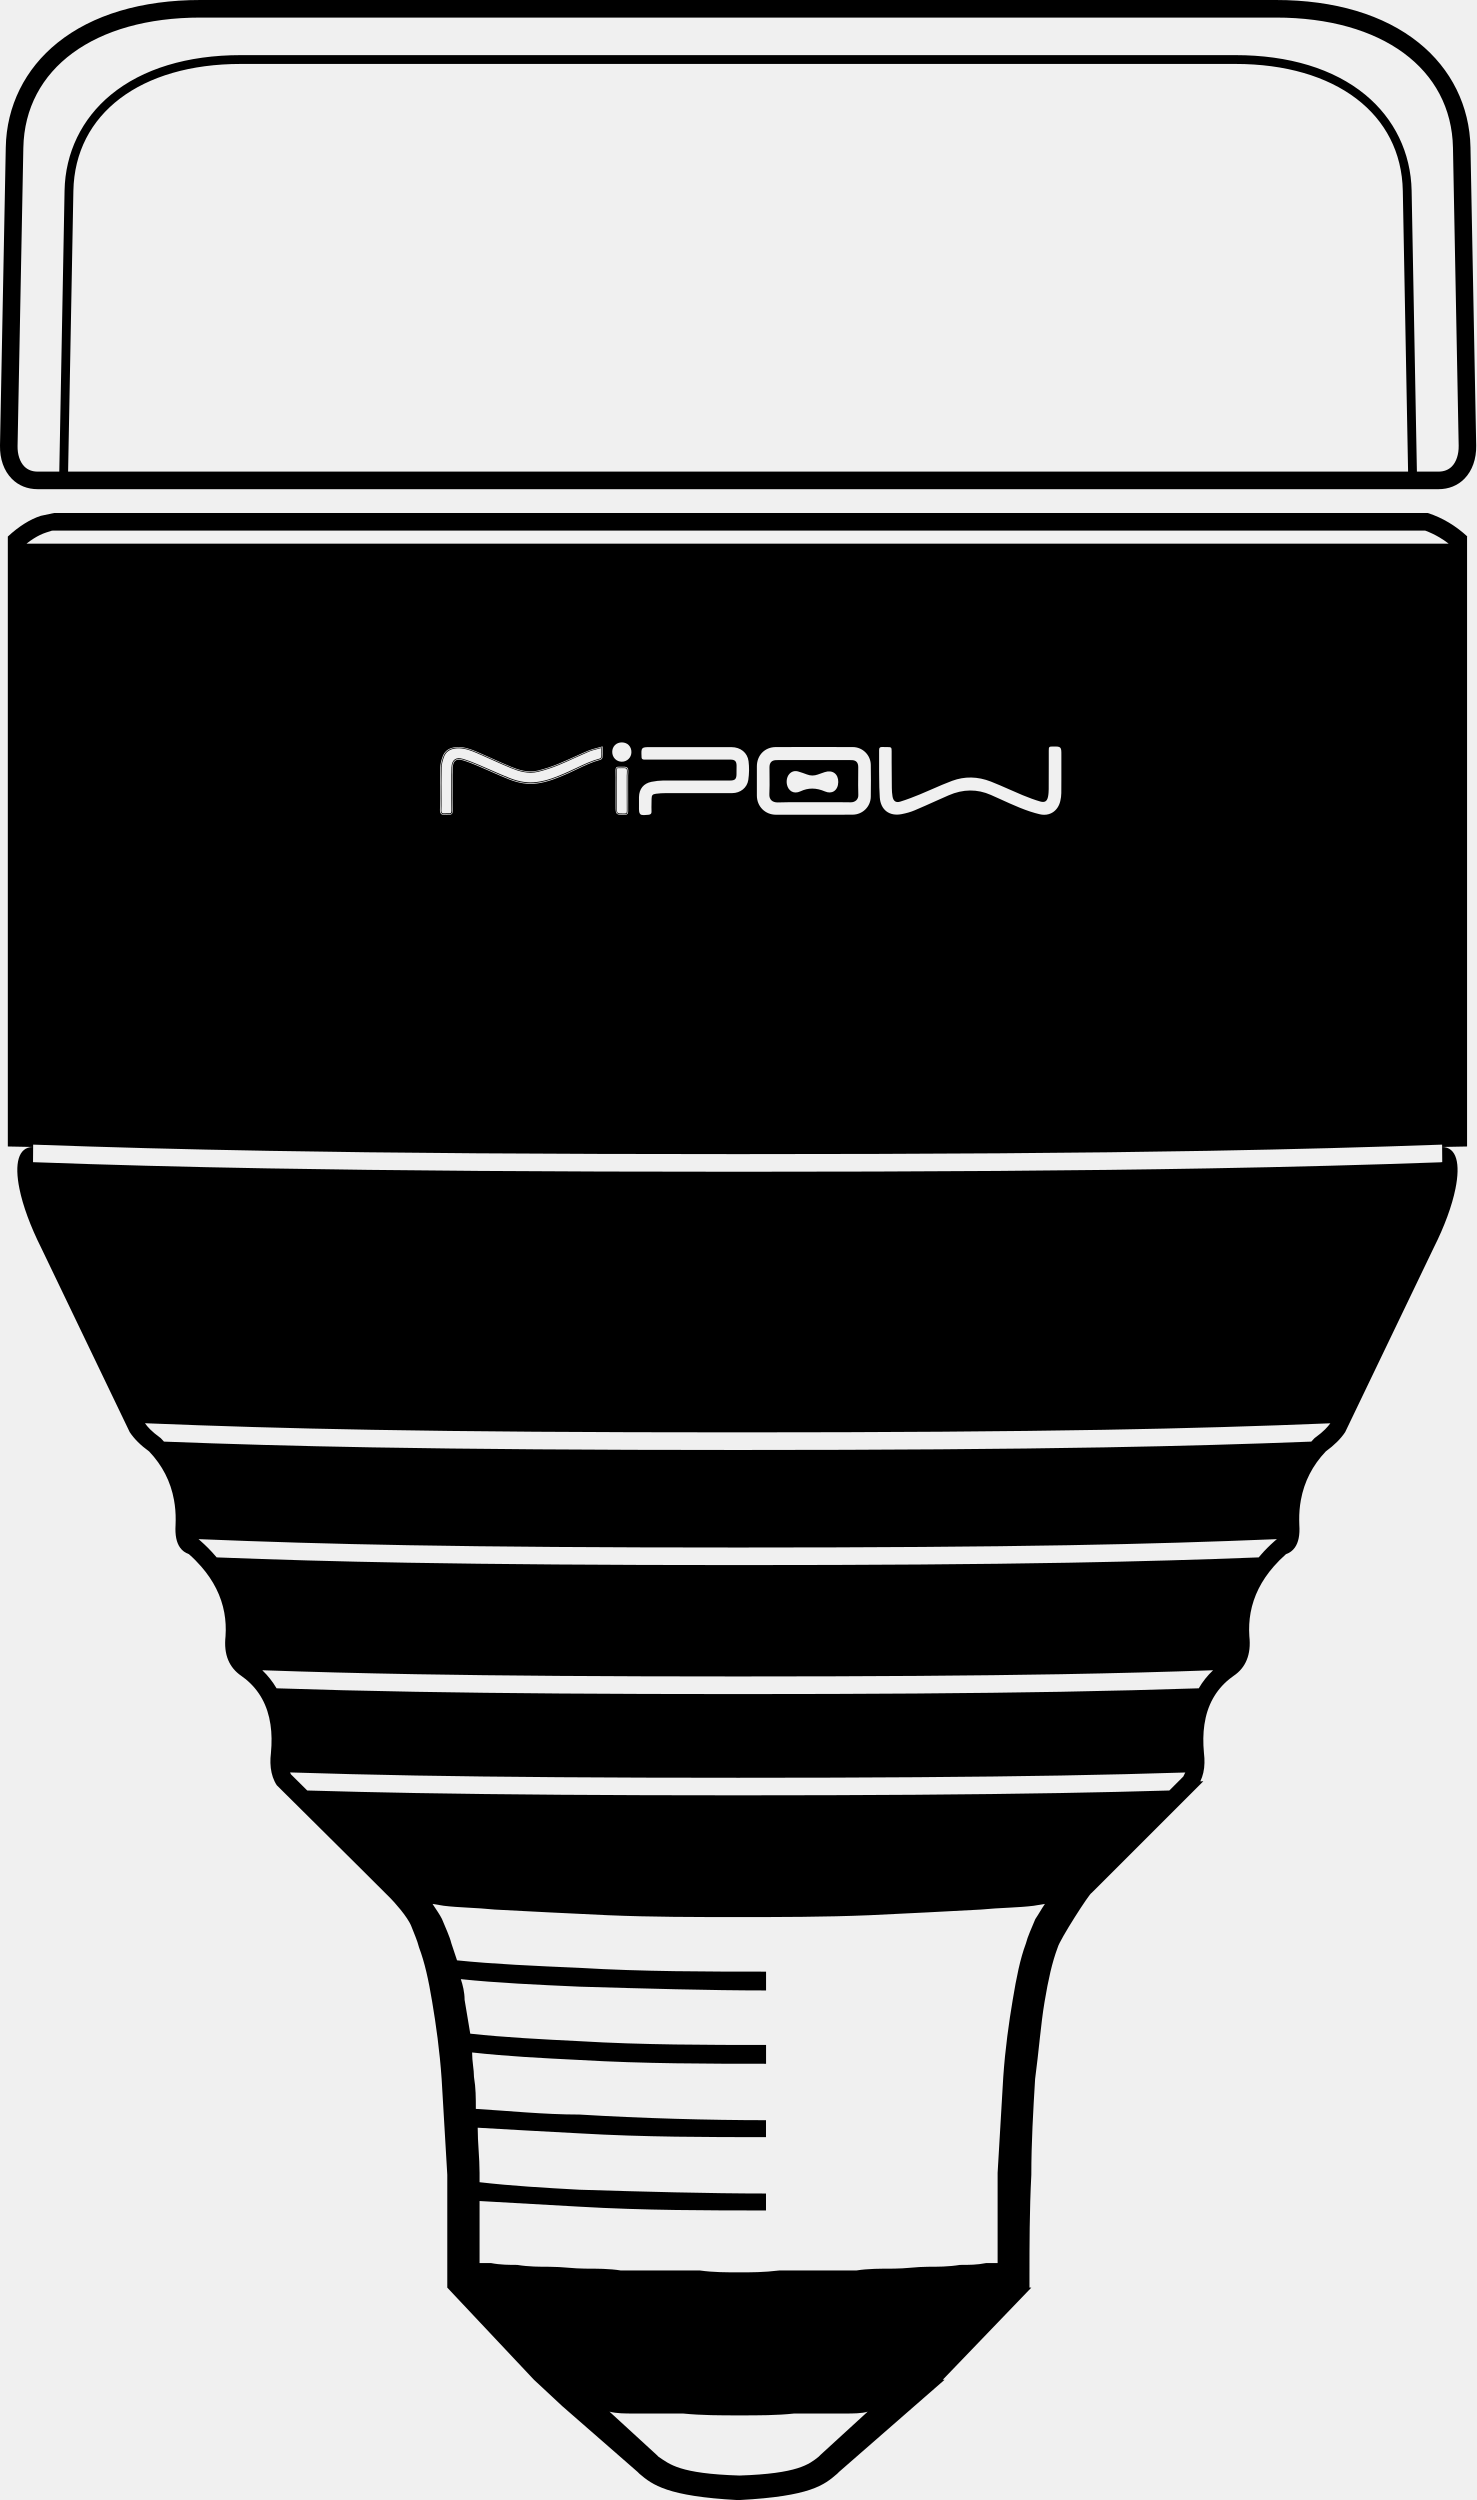
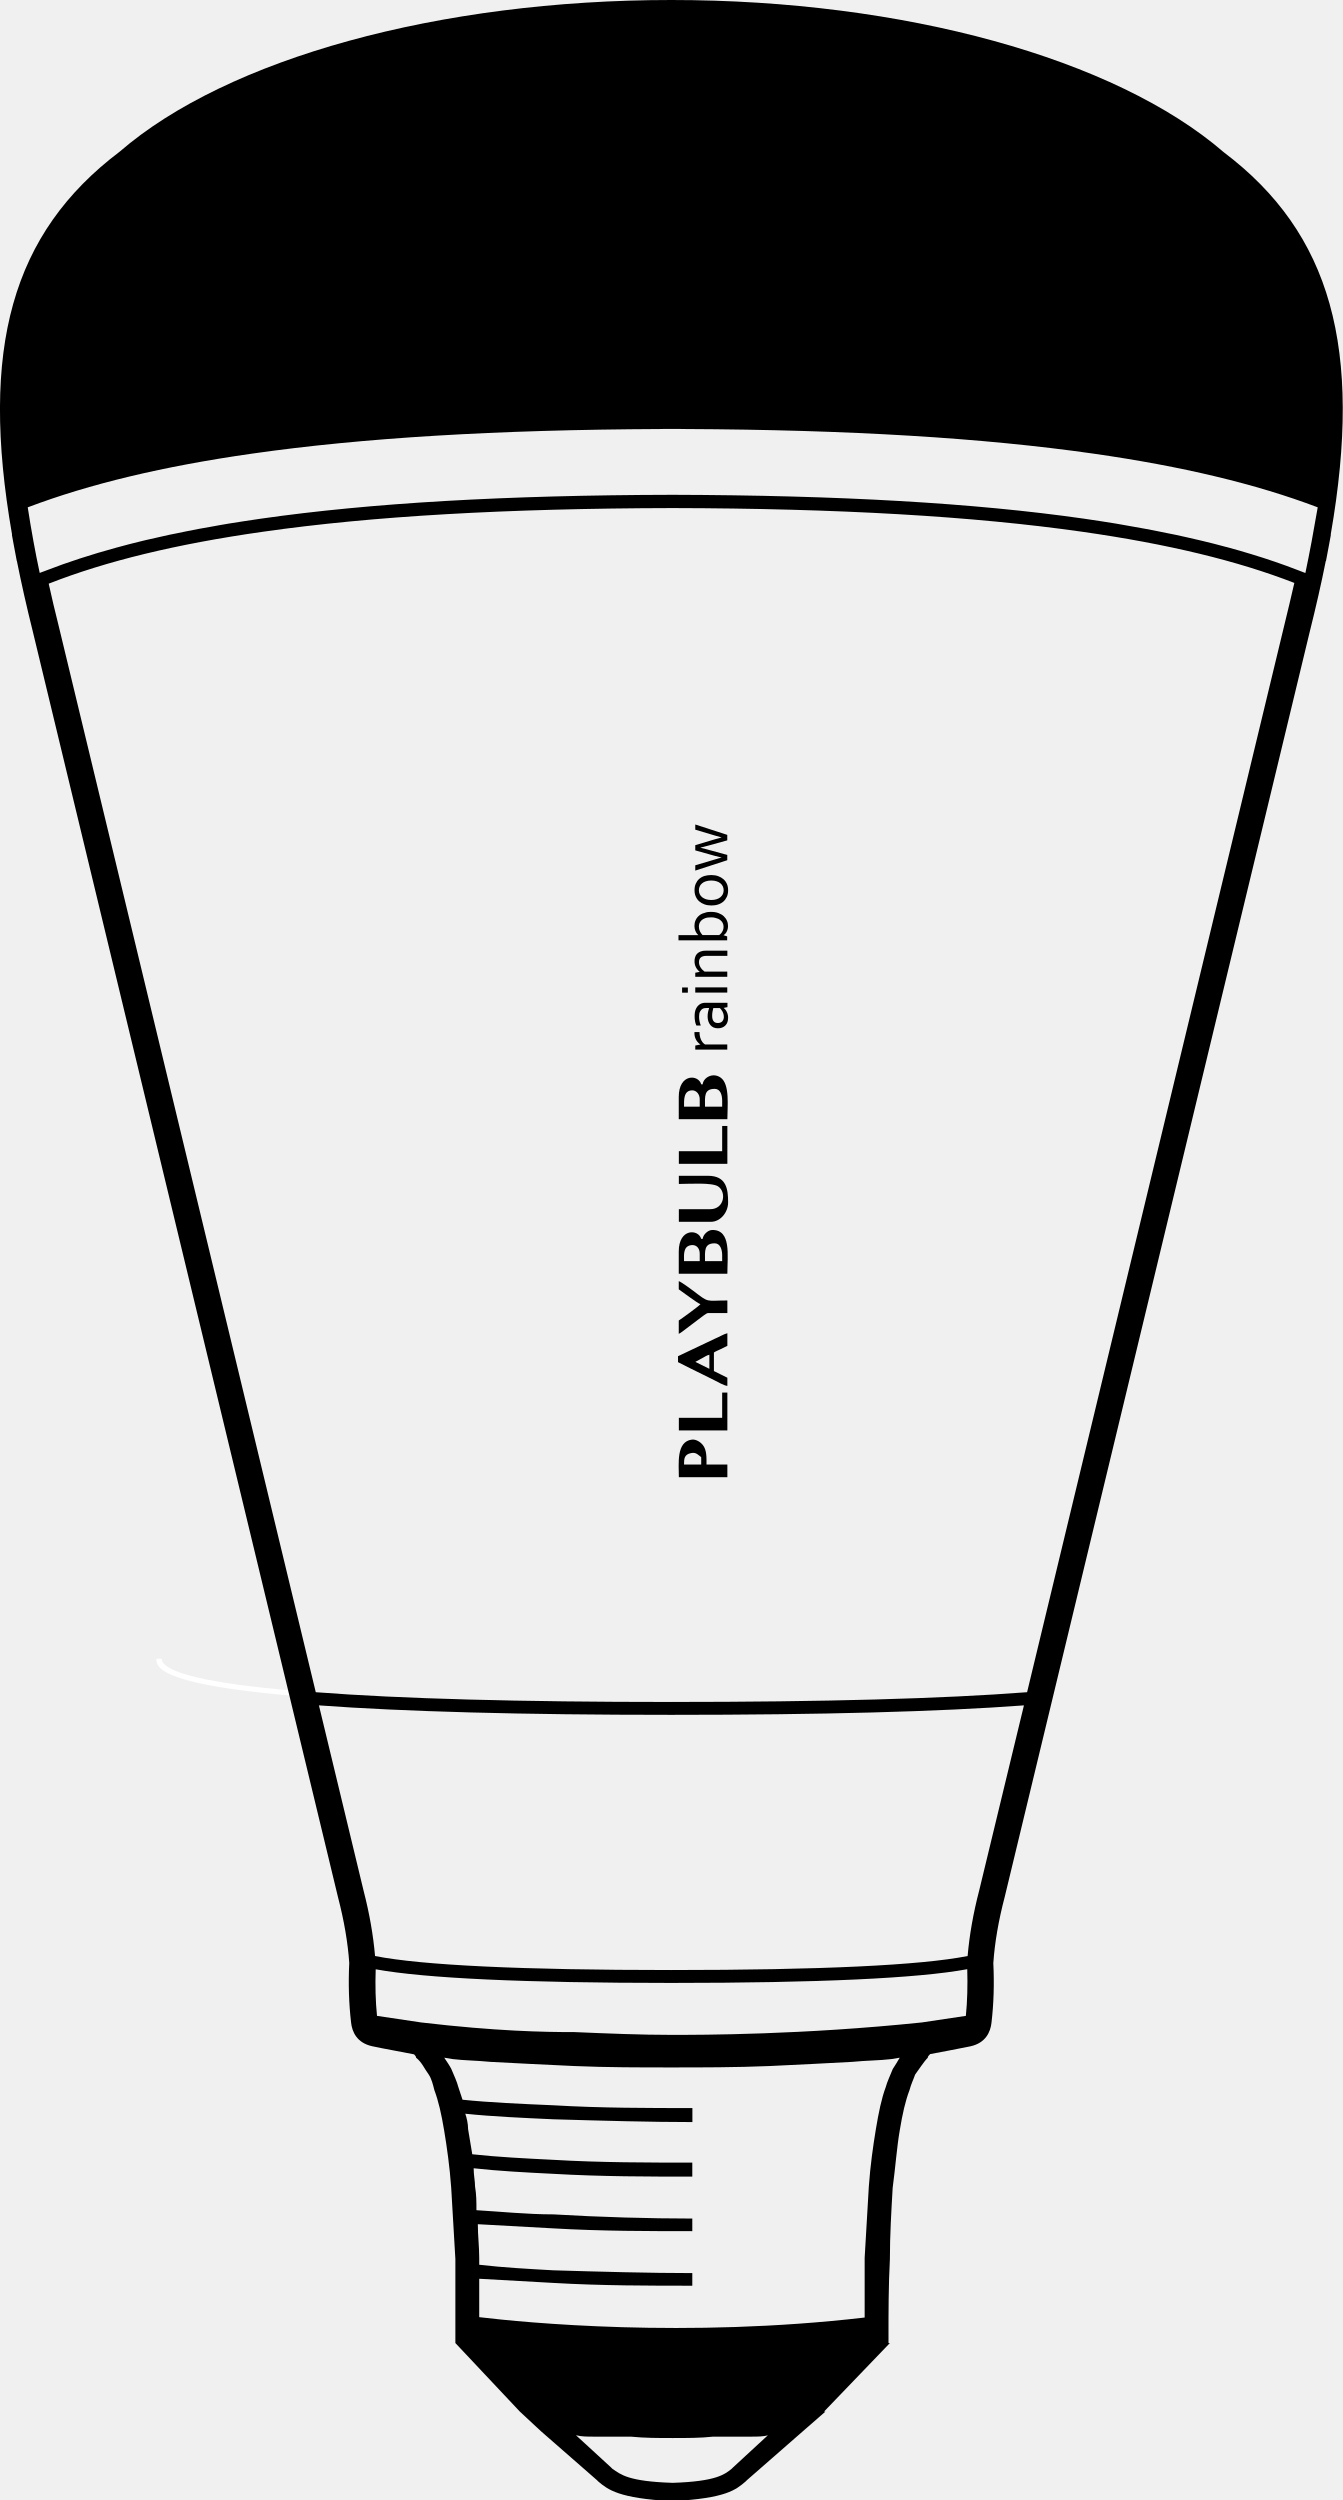
- <svg xmlns="http://www.w3.org/2000/svg" version="1.1" id="Layer_1" x="0px" y="0px" viewBox="0 0 237.8 402.71" style="enable-background:new 0 0 237.8 402.71;" xml:space="preserve">
+ <svg xmlns="http://www.w3.org/2000/svg" version="1.1" id="Layer_1" x="0px" y="0px" viewBox="0 0 144.75 269.5" style="enable-background:new 0 0 144.75 269.5;" xml:space="preserve">
  <style type="text/css">
- 	.st0{fill-rule:evenodd;clip-rule:evenodd;}
+ 	.st0{fill:#FFFFFF;}
+ 	.st1{fill-rule:evenodd;clip-rule:evenodd;}
</style>
  <g>
-     <path class="st0" d="M8.7,82.64" />
+     <path class="st0" d="M72.42,184.01c-55.56,0-55.56-3.92-55.56-5.2h0.57c0,1.73,7.14,4.64,54.99,4.64V184.01z" />
  </g>
  <g>
-     <path d="M71.14,131.05c0.19,0.21,0.76,0.05,1.16,0.09c0.41,0.04,0.54-0.1,0.53-0.52c-0.02-1.81-0.01-3.62-0.01-5.43   c0-0.51-0.01-1.02,0.01-1.53c0.05-1.19,0.62-1.63,1.76-1.29c0.85,0.25,1.68,0.59,2.5,0.94c1.68,0.71,3.32,1.5,5.01,2.16   c1.39,0.55,2.85,0.83,4.37,0.63c1.78-0.23,3.41-0.92,5.03-1.63c1.71-0.76,3.34-1.69,5.17-2.17c0.11-0.03,0.27-0.18,0.27-0.29   c0.03-0.5,0.01-1.01,0.01-1.64c-0.78,0.23-1.51,0.36-2.17,0.64c-1.65,0.69-3.25,1.49-4.9,2.16c-1.03,0.42-2.1,0.77-3.18,1.04   c-1.51,0.38-2.97-0.01-4.35-0.59c-1.84-0.76-3.65-1.62-5.48-2.41c-1.08-0.46-2.18-0.87-3.4-0.77c-0.92,0.08-1.68,0.47-2.02,1.35   c-0.23,0.58-0.4,1.21-0.42,1.83c-0.05,2.07-0.03,4.14-0.02,6.21C71.02,130.26,70.92,130.8,71.14,131.05z M71.12,128.63   c-0.01-1.64-0.02-3.33,0.02-4.99c0.01-0.53,0.15-1.11,0.41-1.79c0.3-0.77,0.95-1.2,1.93-1.29c0.12-0.01,0.25-0.02,0.37-0.02   c1.07,0,2.06,0.38,2.98,0.78c0.77,0.33,1.55,0.68,2.3,1.02c1.04,0.47,2.11,0.95,3.18,1.39c1.19,0.49,2.77,1.01,4.42,0.59   c1.1-0.28,2.18-0.63,3.2-1.05c0.88-0.36,1.76-0.76,2.6-1.15c0.75-0.34,1.53-0.69,2.3-1.02c0.44-0.19,0.92-0.31,1.42-0.44   c0.19-0.05,0.39-0.1,0.6-0.16c0,0.12,0,0.24,0,0.35c0,0.42,0.01,0.78-0.02,1.14c0,0.05-0.11,0.17-0.19,0.19   c-1.33,0.35-2.57,0.94-3.77,1.51c-0.46,0.22-0.95,0.45-1.42,0.66c-1.71,0.76-3.26,1.4-5,1.62c-1.37,0.18-2.79-0.03-4.32-0.63   c-1.03-0.4-2.06-0.86-3.06-1.3c-0.64-0.28-1.3-0.58-1.95-0.85c-0.79-0.33-1.64-0.68-2.51-0.94c-0.6-0.18-1.04-0.15-1.36,0.08   c-0.33,0.23-0.5,0.66-0.53,1.31c-0.02,0.4-0.02,0.81-0.02,1.21l0,0.32l0,1.34c0,1.34-0.01,2.72,0.01,4.08   c0,0.19-0.02,0.31-0.08,0.36c-0.06,0.05-0.16,0.07-0.33,0.05c-0.15-0.01-0.31,0-0.48,0.01c-0.25,0.02-0.53,0.03-0.61-0.06   c-0.14-0.15-0.12-0.5-0.1-0.82c0.01-0.11,0.01-0.21,0.01-0.31L71.12,128.63z" />
-     <path d="M236.38,86.43c-1.85-1.7-3.98-3.02-6.38-3.79H8.7l-2.12,0.45c-1.74,0.56-3.55,1.7-5.32,3.34v98.25   c1.35,0.03,2.71,0.05,4.06,0.08c-2.41,0-3,2.73-2.19,6.72c0.55,2.73,1.77,6.06,3.5,9.51l14.25,29.67c0,0,0,0,0,0.01   c0.72,1.09,1.76,2.14,3.14,3.13c2.14,2.25,3.48,4.87,4.01,7.83c0.19,1.04,0.28,2.12,0.27,3.25c0,0.26-0.01,0.52-0.02,0.78   c-0.1,1.61,0.14,2.82,0.73,3.64c0.35,0.49,0.83,0.84,1.42,1.05c0.73,0.64,1.39,1.31,1.98,1.99c1.99,2.28,3.23,4.76,3.72,7.44   c0.22,1.22,0.29,2.48,0.2,3.79c-0.16,1.48-0.02,2.76,0.43,3.84c0.43,1.03,1.13,1.87,2.1,2.54c0.24,0.17,0.46,0.34,0.68,0.51   c2.23,1.81,3.58,4.26,4.03,7.34c0.21,1.41,0.23,2.95,0.07,4.62c-0.07,0.54-0.09,1.06-0.08,1.56c0.03,1.11,0.25,2.1,0.67,2.97   c0.11,0.22,0.22,0.43,0.36,0.63l13.5,13.4l3.95,3.94c0.3,0.3,0.61,0.61,0.91,0.91c0.3,0.3,2.75,2.92,3.34,4.54   c0.38,1.03,0.91,2.12,1.21,3.33c0.91,2.42,1.52,5.15,2.12,8.78c0.61,3.63,1.21,7.87,1.52,12.41c0.3,5.15,0.61,10.29,0.91,15.44   c0,5.75,0,11.51,0,16.35v1.82l13.96,14.84l4.55,4.24l12.14,10.6l0.3,0.3c2.12,1.82,4.55,3.63,15.78,4.24h0.3   c11.53-0.61,13.66-2.42,15.78-4.24l0.3-0.3l12.14-10.6l4.86-4.24h-0.3l14.27-14.84c0,0,0,0-0.3,0v-1.82c0-4.84,0-10.6,0.3-16.35   c0-5.15,0.3-10.3,0.61-15.44c0.61-4.54,0.91-8.78,1.52-12.41c0.61-3.63,1.21-6.36,2.12-8.78c0.3-1.21,5.16-8.78,5.46-8.78   l3.95-3.94l12.28-12.28c0.06-0.05,0.11-0.11,0.16-0.16l1.61-1.61c-0.16,0.01-0.33,0.01-0.49,0.02c0.42-0.87,0.65-1.86,0.67-2.97   c0.01-0.5-0.01-1.01-0.08-1.56c-0.16-1.67-0.14-3.21,0.07-4.62c0.45-3.08,1.8-5.53,4.03-7.34c0.22-0.18,0.45-0.35,0.68-0.51   c0.98-0.66,1.68-1.51,2.1-2.54c0.45-1.08,0.59-2.36,0.43-3.84c-0.09-1.3-0.02-2.57,0.2-3.79c0.49-2.68,1.73-5.16,3.72-7.44   c0.59-0.68,1.25-1.34,1.98-1.99c0.6-0.21,1.07-0.56,1.42-1.05c0.59-0.82,0.84-2.03,0.73-3.64c-0.01-0.26-0.02-0.52-0.02-0.78   c-0.01-1.13,0.08-2.21,0.27-3.25c0.54-2.97,1.88-5.58,4.01-7.83c1.37-1,2.42-2.04,3.14-3.13c0,0,0,0,0-0.01l14.25-29.67   c1.74-3.45,2.95-6.78,3.5-9.51c0.81-3.99,0.22-6.72-2.19-6.72c1.35-0.02,2.7-0.05,4.06-0.08V86.43z M132.17,395.44l-0.3,0.3   c-1.52,1.21-3.34,2.73-12.75,3.03c-9.71-0.3-11.23-1.82-13.05-3.03l-0.3-0.3l-7.59-6.96c1.21,0.3,2.43,0.3,3.95,0.3   c2.43,0,5.16,0,7.89,0c3.04,0.3,6.07,0.3,9.11,0.3c3.04,0,6.07,0,8.8-0.3c3.04,0,5.77,0,8.2,0c1.21,0,2.73,0,3.64-0.3   L132.17,395.44z M166.77,309.14c-0.61,1.51-1.21,2.72-1.52,3.94c-0.91,2.42-1.52,5.45-2.12,9.08c-0.61,3.63-1.21,7.87-1.52,12.41   c-0.3,4.84-0.61,10.3-0.91,15.44c0,4.84,0,9.99,0,14.53h-1.82c-1.52,0.3-2.73,0.3-4.25,0.3c-1.82,0.3-3.64,0.3-5.16,0.3   c-1.82,0-3.64,0.3-5.46,0.3c-2.12,0-4.25,0-6.07,0.3c-2.12,0-4.25,0-6.07,0c-2.43,0-4.55,0-6.37,0c-2.43,0.3-4.55,0.3-6.37,0.3   c-2.12,0-4.25,0-6.37-0.3c-2.12,0-4.25,0-6.37,0c-2.12,0-4.25,0-6.37,0c-1.82-0.3-3.95-0.3-5.77-0.3c-1.82,0-3.64-0.3-5.77-0.3   c-1.52,0-3.34,0-5.16-0.3c-1.21,0-2.73,0-4.25-0.3h-1.82c0-3.33,0-6.66,0-9.99c5.16,0.3,10.62,0.61,16.09,0.91   c10.32,0.61,20.94,0.61,30.05,0.61v-2.73c-9.11,0-20.03-0.3-30.05-0.61c-5.46-0.3-10.93-0.61-16.09-1.21c0-0.61,0-0.91,0-1.51   c0-2.42-0.3-4.84-0.3-7.27c5.16,0.3,10.62,0.61,16.39,0.91c10.32,0.61,20.94,0.61,30.05,0.61v-2.73c-9.11,0-20.03-0.3-30.05-0.91   c-5.77,0-11.53-0.61-16.69-0.91c0-1.82,0-3.33-0.3-5.15c0-1.21-0.3-2.42-0.3-3.94c5.46,0.61,11.23,0.91,17.3,1.21   c10.32,0.61,20.94,0.61,30.05,0.61v-3.03c-9.11,0-20.03,0-30.05-0.61c-6.07-0.3-12.14-0.61-17.6-1.21   c-0.3-1.82-0.61-3.63-0.91-5.45c0-1.21-0.3-2.42-0.61-3.33c5.77,0.61,12.45,0.91,19.12,1.21c10.32,0.3,20.94,0.61,30.05,0.61v-3.03   c-9.11,0-20.03,0-30.05-0.61c-6.98-0.3-13.96-0.61-19.73-1.21c-0.3-0.91-0.61-1.82-0.91-2.73c-0.3-1.21-0.91-2.42-1.52-3.94   c-0.3-0.61-0.91-1.51-1.52-2.42l1.82,0.3c2.43,0.3,5.16,0.3,8.2,0.61c5.46,0.3,11.84,0.61,18.21,0.91c6.98,0.3,14.27,0.3,20.94,0.3   c6.68,0,13.96,0,21.25-0.3c6.37-0.3,12.45-0.61,17.91-0.91c3.04-0.3,6.07-0.3,8.5-0.61l1.82-0.3   C167.68,307.63,167.38,308.23,166.77,309.14z M190.84,285.7l-0.23,0.47l-0.35,0.35l-0.01,0.02l-0.13,0.13l-0.02,0.01l-1.74,1.74   c-5.48,0.16-11.25,0.3-17.52,0.41c-14.22,0.25-30.72,0.37-51.94,0.37s-37.72-0.12-51.94-0.37c-6.25-0.11-12-0.25-17.47-0.41   l-2.62-2.6l-0.06-0.12c-0.03-0.06-0.06-0.13-0.09-0.19c6.33,0.2,12.97,0.37,20.29,0.5c13.79,0.24,30.26,0.36,51.9,0.36   s38.11-0.12,51.9-0.36c7.25-0.13,13.85-0.29,20.12-0.49C190.89,285.58,190.87,285.64,190.84,285.7z M193.1,271.96   c-6.9,0.23-14.16,0.41-22.25,0.56c-14.22,0.25-30.72,0.37-51.94,0.37s-37.72-0.12-51.94-0.37c-8.16-0.14-15.47-0.33-22.42-0.56   c-0.63-1.07-1.39-2.04-2.3-2.91c7.67,0.27,15.7,0.48,24.76,0.64c13.79,0.24,30.26,0.36,51.9,0.36s38.11-0.12,51.9-0.36   c9-0.16,16.98-0.37,24.6-0.64C194.49,269.92,193.72,270.89,193.1,271.96z M205.33,248.23c-0.43,0.38-0.82,0.75-1.17,1.1   c-0.36,0.36-0.72,0.74-1.06,1.14c-0.12,0.13-0.23,0.27-0.34,0.4c-9.44,0.37-19.24,0.65-30.68,0.86   c-14.55,0.26-31.44,0.38-53.17,0.38c-21.73,0-38.62-0.13-53.17-0.38c-11.5-0.2-21.35-0.49-30.84-0.86   c-0.11-0.13-0.22-0.26-0.34-0.39c-0.35-0.4-0.7-0.78-1.06-1.14c-0.35-0.36-0.75-0.72-1.17-1.1l-0.35-0.31   c10.47,0.43,21.16,0.76,33.81,0.98c14.12,0.25,30.98,0.37,53.13,0.37c22.14,0,39.01-0.12,53.13-0.37   c12.58-0.22,23.23-0.55,33.64-0.98L205.33,248.23z M213.44,230.26c-0.41,0.41-0.9,0.82-1.48,1.24l-0.2,0.15l-0.19,0.2   c-0.12,0.12-0.23,0.25-0.34,0.37c-10.29,0.4-20.99,0.71-33.44,0.93c-16.09,0.28-34.8,0.42-58.89,0.42   c-24.09,0-42.8-0.14-58.89-0.42c-12.51-0.22-23.26-0.53-33.6-0.93c-0.11-0.12-0.22-0.24-0.34-0.37l-0.19-0.2l-0.2-0.15   c-0.58-0.42-1.07-0.84-1.48-1.24c-0.34-0.34-0.62-0.67-0.85-1c11.36,0.46,22.99,0.82,36.71,1.06c15.66,0.28,34.34,0.41,58.85,0.41   s43.18-0.14,58.85-0.41c13.65-0.24,25.24-0.59,36.54-1.05C214.06,229.59,213.78,229.92,213.44,230.26z M231.97,187.23   c-11.53,0.41-23.61,0.74-37.35,0.98c-20.63,0.37-44.68,0.54-75.72,0.54s-55.09-0.18-75.72-0.54c-13.8-0.24-25.94-0.57-37.52-0.99   l-0.34-0.01l0-0.17l0.02-2.66c11.72,0.42,23.97,0.76,37.89,1c20.2,0.36,44.23,0.53,75.67,0.53c31.45,0,55.47-0.17,75.67-0.53   c13.86-0.25,26.06-0.58,37.73-1l0.02,2.65l0,0.17L231.97,187.23z M70.9,128.63c-0.01-1.64-0.02-3.33,0.02-5   c0.01-0.55,0.15-1.16,0.42-1.86c0.33-0.85,1.05-1.33,2.12-1.42c1.27-0.1,2.4,0.33,3.45,0.78c0.77,0.33,1.55,0.68,2.3,1.02   c1.04,0.47,2.11,0.95,3.18,1.39c1.16,0.48,2.7,0.98,4.29,0.58c1.1-0.28,2.16-0.63,3.17-1.04c0.87-0.36,1.75-0.76,2.6-1.14   c0.75-0.34,1.53-0.7,2.3-1.02c0.46-0.19,0.94-0.32,1.45-0.45c0.24-0.06,0.48-0.12,0.73-0.2l0.14-0.04v0.14c0,0.17,0,0.34,0,0.5   c0,0.42,0.01,0.78-0.02,1.15c-0.01,0.16-0.21,0.35-0.35,0.38c-1.31,0.34-2.54,0.93-3.73,1.5c-0.47,0.22-0.95,0.45-1.43,0.67   c-1.72,0.76-3.29,1.41-5.05,1.64c-1.41,0.18-2.86-0.03-4.43-0.64c-1.03-0.41-2.07-0.86-3.07-1.31c-0.64-0.28-1.3-0.58-1.95-0.85   c-0.79-0.33-1.62-0.68-2.49-0.94c-0.52-0.15-0.92-0.14-1.18,0.05c-0.27,0.19-0.41,0.57-0.44,1.14c-0.02,0.4-0.02,0.81-0.02,1.2   l0,0.32l0,1.34c0,1.34-0.01,2.72,0.01,4.08c0,0.26-0.04,0.42-0.15,0.52c-0.11,0.1-0.26,0.13-0.5,0.11c-0.13-0.01-0.29,0-0.44,0.01   c-0.11,0.01-0.21,0.01-0.31,0.01c-0.2,0-0.38-0.03-0.48-0.15c-0.2-0.22-0.18-0.6-0.16-0.97c0-0.1,0.01-0.21,0.01-0.3L70.9,128.63z    M101.18,127.06c0,1.17,0,2.39,0.01,3.58c0,0.17-0.01,0.36-0.13,0.48c-0.09,0.1-0.24,0.14-0.47,0.14h-0.05c-0.03,0-0.05,0-0.08,0   c-0.61,0-0.93-0.01-1.11-0.2c-0.19-0.2-0.19-0.54-0.19-1.23c0-0.81,0-1.62,0-2.42c0-0.31,0-0.63,0-0.94c0-0.78,0.01-1.59-0.01-2.38   c0-0.16,0.01-0.36,0.14-0.48c0.1-0.09,0.24-0.12,0.45-0.1c0.14,0.01,0.3,0.01,0.45,0c0.32-0.01,0.66-0.03,0.86,0.15   c0.2,0.17,0.17,0.56,0.15,0.93c-0.01,0.12-0.02,0.25-0.02,0.36C101.18,125.66,101.18,126.36,101.18,127.06z M100.17,122.7   c-0.42,0-0.81-0.16-1.1-0.45c-0.29-0.3-0.45-0.7-0.45-1.13c0-0.43,0.16-0.82,0.44-1.1c0.28-0.28,0.68-0.43,1.11-0.43   c0.01,0,0.02,0,0.02,0c0.43,0.01,0.83,0.16,1.1,0.45c0.28,0.29,0.43,0.69,0.42,1.14C101.7,122.03,101.02,122.7,100.17,122.7z    M118.65,123.33c-0.01-0.71-0.27-0.97-0.99-0.97c-3.2,0-6.4,0-9.59,0h-3.84c-0.05,0-0.09,0-0.14,0c-0.09,0-0.18,0-0.27,0   c-0.16,0.01-0.29-0.02-0.37-0.1c-0.09-0.09-0.12-0.21-0.11-0.39v-0.04c-0.03-0.71-0.05-1.07,0.15-1.28c0.2-0.2,0.55-0.2,1.26-0.2   l8.24,0c1.61,0,3.21,0,4.82,0c0,0,0.01,0,0.01,0c1.48,0,2.59,0.91,2.76,2.27c0.12,0.96,0.11,2-0.04,3.01   c-0.18,1.25-1.26,2.13-2.61,2.13c-1.82,0.01-3.63,0.01-5.45,0c-1.73,0-3.46,0-5.19,0c-0.54,0-1.08,0.03-1.61,0.1   c-0.57,0.07-0.71,0.23-0.72,0.82c0,0.2,0,0.4-0.01,0.6c-0.01,0.48-0.02,0.97,0,1.45c0.01,0.41-0.23,0.49-0.5,0.52   c-0.31,0.03-0.56,0.05-0.75,0.05c-0.27,0-0.44-0.04-0.56-0.15c-0.21-0.2-0.22-0.56-0.21-1.29c0-0.23,0-0.46,0-0.68   c0-0.26,0-0.53,0-0.79c0.03-1.32,0.74-2.19,2-2.45c0.66-0.13,1.3-0.2,1.9-0.21c2.51-0.01,5.06-0.01,7.52,0c1.07,0,2.15,0,3.22,0   c0.83,0,1.06-0.22,1.07-1.05l0-0.18C118.65,124.12,118.65,123.73,118.65,123.33z M121.92,128.17c-0.01-1.58,0-3.16,0-4.74   c0.01-1.78,1.28-3.08,3.04-3.09c3.95-0.02,8.13-0.01,12.42,0c1.57,0.01,2.86,1.28,2.89,2.85c0.03,1.68,0.03,3.42,0,5.16   c-0.03,1.6-1.31,2.86-2.91,2.88c-0.84,0.01-1.7,0.01-2.54,0.01c-0.62,0-1.25,0-1.86,0c-0.59,0-1.17,0-1.76,0l-0.11,0l-1.9,0   c-1.4,0-2.81,0-4.21,0C123.25,131.23,121.93,129.91,121.92,128.17z M143.66,126.9c0,0.49,0.04,0.96,0.11,1.39   c0.06,0.38,0.21,0.66,0.43,0.8c0.21,0.13,0.48,0.14,0.81,0.04c1.14-0.35,2.22-0.78,3.13-1.15c0.69-0.28,1.38-0.58,2.05-0.88   c1.03-0.45,2.1-0.92,3.18-1.32c2.03-0.75,4.13-0.71,6.25,0.12c0.99,0.39,1.97,0.82,2.92,1.24c0.72,0.32,1.46,0.64,2.19,0.95   c1.04,0.43,1.97,0.77,2.84,1.02c0.35,0.1,0.62,0.09,0.82-0.02c0.21-0.12,0.35-0.37,0.43-0.75c0.09-0.43,0.1-0.88,0.11-1.23   c0.01-1.43,0.01-2.87,0.01-4.3l0-1.91c0-0.6,0.05-0.65,0.67-0.65c0.65,0,0.98-0.01,1.17,0.18c0.19,0.19,0.19,0.51,0.19,1.15   c0,0.96,0,1.93,0,2.9c0,0.3,0,0.6,0,0.9c0,0.77,0,1.58-0.01,2.37c-0.01,0.44-0.06,0.86-0.16,1.27c-0.18,0.8-0.6,1.43-1.19,1.82   c-0.41,0.27-0.89,0.41-1.41,0.41c-0.24,0-0.48-0.03-0.73-0.09c-0.98-0.23-2.02-0.57-3.2-1.05c-1.08-0.44-2.17-0.93-3.21-1.41   c-0.48-0.22-0.96-0.44-1.45-0.65c-2.19-0.97-4.47-0.95-6.79,0.06c-0.68,0.3-1.35,0.6-2.03,0.9c-1.13,0.51-2.29,1.03-3.45,1.52   c-0.63,0.27-1.35,0.47-2.13,0.62c-0.96,0.18-1.8,0.02-2.43-0.46c-0.62-0.48-0.99-1.25-1.06-2.22c-0.08-1.09-0.09-2.21-0.1-3.29   c0-0.31,0-0.62-0.01-0.93c-0.01-0.6-0.01-1.19,0-1.79c0-0.54,0-1.09,0-1.63c0-0.13,0.01-0.3,0.12-0.4c0.08-0.08,0.2-0.11,0.38-0.1   c0.18,0.01,0.37,0.01,0.55,0.01c0.09,0,0.19,0,0.28,0c0.64,0,0.69,0.05,0.69,0.67l0,1.83C143.65,124.19,143.65,125.55,143.66,126.9   z M4.25,87.59c0.41-0.32,0.8-0.61,1.19-0.85c0.68-0.43,1.35-0.75,1.99-0.96l0.94-0.3l0.33-0.01h220.87   c0.79,0.29,1.56,0.66,2.31,1.1c0.51,0.3,1.01,0.64,1.48,1.01H4.25z" />
-     <path d="M100.98,123.75c-0.26-0.22-0.83-0.08-1.26-0.12c-0.38-0.04-0.48,0.11-0.47,0.48c0.02,1.11,0.01,2.21,0.01,3.32   c0,0.81,0,1.62,0,2.42c0,1.33,0,1.32,1.32,1.32c0.4,0,0.5-0.13,0.5-0.51c-0.02-1.9-0.01-3.79-0.01-5.69   C101.07,124.54,101.2,123.94,100.98,123.75z M100.98,124.58c-0.01,0.13-0.02,0.26-0.02,0.37c0,0.7,0,1.4,0,2.1   c0,1.18,0,2.39,0.01,3.59c0,0.18-0.02,0.28-0.07,0.33c-0.05,0.05-0.15,0.08-0.32,0.08h-0.05c-0.58,0-0.91,0-1.04-0.13   c-0.13-0.13-0.13-0.47-0.13-1.08c0-0.81,0-1.62,0-2.42c0-0.31,0-0.63,0-0.94c0-0.78,0.01-1.59-0.01-2.38   c0-0.17,0.02-0.27,0.07-0.32c0.04-0.03,0.1-0.05,0.19-0.05c0.03,0,0.06,0,0.09,0c0.15,0.02,0.32,0.01,0.48,0   c0.28-0.01,0.58-0.02,0.71,0.1C101.03,123.93,101,124.3,100.98,124.58z" />
-     <path d="M129.43,129.22c1.13,0,2.25,0,3.37,0c1.38,0,2.81-0.01,4.21,0.02c0.39,0.01,0.71-0.12,0.94-0.34   c0.22-0.22,0.33-0.53,0.31-0.88c-0.04-1.01-0.03-2.03-0.02-3.02c0-0.47,0.01-0.95,0.01-1.42c0-0.77-0.36-1.14-1.1-1.14   c-2.03,0-4.1-0.01-6.18-0.01c-1.95,0-3.91,0-5.88,0.01c-0.76,0-1.14,0.38-1.14,1.17c0,0.47,0,0.94,0.01,1.41   c0.01,0.96,0.02,1.95-0.03,2.93c-0.02,0.4,0.09,0.72,0.31,0.95c0.23,0.24,0.6,0.36,1.03,0.36   C126.66,129.21,128.07,129.21,129.43,129.22z M127.17,124.65c0.39-0.41,0.9-0.54,1.46-0.36c0.46,0.14,0.91,0.29,1.35,0.46   c0.58,0.23,1.16,0.23,1.77,0.01l0.08-0.03c0.33-0.12,0.67-0.24,1.01-0.35c0.61-0.2,1.17-0.15,1.58,0.15   c0.4,0.29,0.62,0.81,0.61,1.45c-0.01,0.66-0.26,1.19-0.69,1.47c-0.4,0.26-0.91,0.27-1.45,0.04c-1.43-0.61-2.69-0.61-3.95-0.02   c-0.27,0.13-0.54,0.19-0.78,0.19c-0.46,0-0.86-0.22-1.13-0.63C126.56,126.31,126.63,125.22,127.17,124.65z" />
+     <path class="st1" d="M78.41,120.66c0-1.39,0.29-3.77-0.72-4.49c-0.86-0.61-1.88,0.01-1.94,0.72h-0.16   c-0.29-1.08-2.42-1.19-2.42,1.36v2.4H78.41z M75.43,118.5v0.8h-1.69c0-0.68-0.08-1.76,0.89-1.76   C75.04,117.54,75.43,117.92,75.43,118.5z M77.85,118.66v0.64h-1.85c0-1.06-0.14-1.92,1.05-1.92   C77.66,117.38,77.85,118.04,77.85,118.66z" />
  </g>
-   <path d="M236.87,23.74c-0.13-6.65-3.09-12.64-8.34-16.86C222.94,2.38,214.98,0,205.52,0H32.28C22.82,0,14.86,2.38,9.27,6.88  C4.02,11.1,1.05,17.09,0.93,23.74L0,71.77c-0.04,2.16,0.63,4.06,1.89,5.34c1.08,1.11,2.53,1.69,4.19,1.69h225.63  c1.66,0,3.1-0.58,4.19-1.69c1.26-1.29,1.93-3.18,1.89-5.34L236.87,23.74z M10.97,75.97l0.85-45.22  C12.06,18.32,22.64,10.3,38.79,10.3H199c16.15,0,26.74,8.03,26.97,20.45l0.85,45.22H10.97z M233.88,75.13  c-0.55,0.56-1.28,0.84-2.17,0.84h-3.47l-0.85-45.25c-0.12-6.1-2.77-11.59-7.48-15.47c-5.07-4.17-12.3-6.37-20.91-6.37H38.79  c-8.61,0-15.84,2.2-20.91,6.37c-4.71,3.87-7.37,9.37-7.48,15.47L9.55,75.97H6.08c-0.89,0-1.62-0.28-2.17-0.84  c-0.71-0.73-1.11-1.93-1.08-3.3L3.76,23.8C4.01,11.06,15.2,2.83,32.28,2.83h173.25c17.08,0,28.27,8.23,28.52,20.96l0.92,48.02  C234.99,73.19,234.59,74.4,233.88,75.13z" />
+   <g>
+     <path class="st1" d="M78.41,137.31c0-1.96,0.44-4.72-1.61-4.72c-0.49,0-1.01,0.51-1.05,0.96h-0.16c-0.29-1.06-2.42-1.18-2.42,1.36   v2.4H78.41z M75.43,135.15v0.8h-1.69c0-0.68-0.13-1.64,0.83-1.73C75.1,134.18,75.43,134.58,75.43,135.15z M77.85,135.31v0.64h-1.85   c0-1.06-0.14-1.92,1.05-1.92C77.64,134.03,77.85,134.71,77.85,135.31z" />
+   </g>
+   <g>
+     <path class="st1" d="M76.64,131.71c1.03,0,1.85-1.03,1.85-2.08c0-1.42-0.16-2.88-2.17-2.88h-3.14v0.88c1.09,0,3.58-0.18,4.24,0.27   c0.91,0.61,0.67,2.45-0.86,2.45h-3.38v1.36H76.64z" />
+   </g>
+   <g>
+     <path class="st1" d="M78.41,149.4v-0.88l-1.45-0.72l0-2c0.24-0.16,0.42-0.21,0.7-0.35c0.28-0.14,0.5-0.24,0.75-0.37v-1.36   c-0.38,0.09-0.89,0.41-1.34,0.59l-3.98,1.89v0.64c0.86,0.45,1.73,0.86,2.63,1.31c0.46,0.23,0.83,0.41,1.29,0.64   C77.36,148.96,78.04,149.37,78.41,149.4 M74.96,146.81l1.11-0.61c0.18-0.08,0.18-0.11,0.4-0.16v1.52L74.96,146.81z" />
+   </g>
+   <g>
+     <path class="st1" d="M78.41,159.24v-1.36h-2.25c0-0.72,0.05-1.59-0.42-2.14c-0.22-0.27-0.71-0.61-1.16-0.55   c-1.7,0.22-1.4,2.61-1.4,4.05H78.41z M75.59,157.08v0.8h-1.85c0-0.63,0.01-1.09,0.77-1.24C75.07,156.53,75.28,156.87,75.59,157.08z   " />
+   </g>
+   <g>
+     <path class="st1" d="M76.32,141.55h2.09v-1.36c-2.35,0-1.92,0.31-3.65-1.02c-0.26-0.2-1.35-1-1.59-1.06v0.88   c0.32,0.21,2.04,1.52,2.34,1.6c-0.16,0.21-2.17,1.67-2.34,1.76v1.44c0.31-0.16,0.47-0.32,0.76-0.53l1.56-1.18   C75.65,141.97,76.15,141.55,76.32,141.55" />
+   </g>
+   <g>
+     <polygon class="st1" points="78.41,154.2 78.41,150.12 77.85,150.12 77.85,152.84 73.18,152.84 73.18,154.2  " />
+   </g>
+   <g>
+     <polygon class="st1" points="78.41,125.46 78.41,121.38 77.85,121.38 77.85,124.1 73.18,124.1 73.18,125.46  " />
+   </g>
+   <g>
+     <path d="M75.41,111.27v0.04c0,0.13,0.01,0.26,0.04,0.39c0.03,0.13,0.06,0.25,0.11,0.36c0.05,0.11,0.11,0.21,0.18,0.3   c0.07,0.09,0.16,0.17,0.26,0.23h2.4v0.56h-3.45v-0.44l0.55-0.11v-0.01c-0.09-0.06-0.17-0.12-0.25-0.21   c-0.08-0.08-0.14-0.17-0.2-0.27c-0.06-0.1-0.1-0.21-0.14-0.33c-0.03-0.12-0.05-0.25-0.05-0.38c0-0.02,0-0.05,0-0.07   c0-0.03,0-0.05,0.01-0.07H75.41z" />
+   </g>
+   <g>
+     <path d="M76.89,108.68c-0.03,0.1-0.06,0.23-0.08,0.37c-0.03,0.14-0.04,0.3-0.04,0.47c0,0.24,0.05,0.43,0.15,0.56   c0.1,0.14,0.26,0.2,0.47,0.2c0.11,0,0.2-0.02,0.28-0.05c0.08-0.03,0.15-0.08,0.2-0.14c0.05-0.06,0.09-0.13,0.12-0.21   c0.03-0.08,0.04-0.17,0.04-0.26c0-0.12-0.02-0.23-0.05-0.34c-0.03-0.1-0.08-0.2-0.12-0.28c-0.05-0.08-0.1-0.15-0.15-0.21   c-0.05-0.06-0.09-0.1-0.11-0.12H76.89z M78.02,108.65v0.01c0.06,0.05,0.12,0.11,0.17,0.17c0.06,0.07,0.11,0.15,0.15,0.24   c0.05,0.09,0.08,0.19,0.11,0.3c0.03,0.11,0.04,0.23,0.04,0.35c0,0.17-0.03,0.32-0.07,0.46c-0.05,0.14-0.12,0.26-0.22,0.36   c-0.1,0.1-0.21,0.18-0.35,0.23c-0.14,0.06-0.29,0.08-0.47,0.08c-0.17,0-0.33-0.03-0.46-0.09c-0.13-0.06-0.25-0.15-0.34-0.26   c-0.09-0.11-0.17-0.25-0.22-0.4s-0.08-0.33-0.08-0.52c0-0.18,0.02-0.35,0.05-0.5c0.03-0.15,0.07-0.29,0.11-0.41v-0.01H76.2   c-0.1,0-0.18,0.01-0.25,0.02c-0.07,0.01-0.14,0.03-0.19,0.06c-0.12,0.06-0.21,0.16-0.29,0.3c-0.08,0.14-0.11,0.32-0.11,0.56   c0,0.17,0.02,0.34,0.05,0.49c0.03,0.15,0.08,0.31,0.13,0.46h-0.47c-0.03-0.06-0.06-0.13-0.08-0.2c-0.02-0.08-0.05-0.16-0.06-0.25   c-0.02-0.09-0.03-0.18-0.04-0.28c-0.01-0.1-0.01-0.19-0.01-0.29c0-0.35,0.06-0.63,0.18-0.85c0.12-0.22,0.29-0.38,0.49-0.48   c0.08-0.04,0.16-0.06,0.26-0.08c0.09-0.02,0.2-0.02,0.31-0.02h2.3v0.47L78.02,108.65z" />
+   </g>
+   <g>
+     <path d="M74.15,107.01h-0.62v-0.56h0.62V107.01z M78.4,107h-3.45v-0.56h3.45V107z" />
+   </g>
+   <g>
+     <path d="M75.43,104.77v-0.01c-0.08-0.06-0.15-0.13-0.22-0.21c-0.07-0.08-0.13-0.16-0.18-0.26c-0.05-0.09-0.09-0.2-0.12-0.31   c-0.03-0.11-0.04-0.24-0.04-0.37c0-0.16,0.02-0.3,0.07-0.44c0.04-0.14,0.11-0.26,0.21-0.36c0.1-0.1,0.22-0.18,0.38-0.24   c0.16-0.06,0.35-0.09,0.57-0.09h2.31v0.56h-2.22c-0.3,0-0.51,0.06-0.64,0.17c-0.13,0.11-0.2,0.28-0.2,0.5   c0,0.19,0.05,0.38,0.16,0.56c0.11,0.18,0.26,0.34,0.44,0.47h2.45v0.56h-3.45v-0.44L75.43,104.77z" />
+   </g>
+   <g>
+     <path d="M76.62,98.3c0.32,0,0.6,0.04,0.83,0.13c0.23,0.09,0.43,0.2,0.58,0.35c0.15,0.14,0.27,0.31,0.34,0.49   c0.08,0.18,0.11,0.37,0.11,0.57c0,0.15-0.02,0.28-0.06,0.39c-0.04,0.11-0.08,0.21-0.13,0.29c-0.05,0.08-0.1,0.14-0.16,0.19   c-0.05,0.05-0.1,0.08-0.13,0.1v0.01l0.39,0.12v0.43h-5.25v-0.56h2.13v-0.01c-0.13-0.12-0.23-0.27-0.3-0.43   c-0.07-0.16-0.11-0.35-0.11-0.56c0-0.1,0.01-0.2,0.03-0.31c0.02-0.11,0.06-0.22,0.11-0.33c0.05-0.11,0.12-0.22,0.21-0.32   c0.09-0.1,0.2-0.19,0.32-0.27c0.13-0.08,0.28-0.14,0.46-0.18C76.18,98.32,76.39,98.3,76.62,98.3 M76.66,98.89   c-0.27,0-0.5,0.03-0.67,0.1c-0.17,0.06-0.3,0.15-0.4,0.25c-0.1,0.1-0.16,0.21-0.2,0.32c-0.04,0.11-0.05,0.23-0.05,0.34   c0,0.17,0.04,0.34,0.11,0.49c0.07,0.15,0.17,0.29,0.28,0.41h1.8c0.05-0.03,0.1-0.08,0.15-0.13c0.05-0.05,0.11-0.12,0.15-0.19   c0.05-0.08,0.09-0.16,0.12-0.25c0.03-0.09,0.05-0.19,0.05-0.31c0-0.17-0.03-0.31-0.1-0.44c-0.07-0.13-0.16-0.23-0.28-0.32   c-0.12-0.09-0.26-0.15-0.43-0.19C77.04,98.91,76.86,98.89,76.66,98.89z" />
+   </g>
+   <g>
+     <path d="M76.68,94.33c0.27,0,0.52,0.04,0.74,0.12c0.22,0.08,0.41,0.19,0.57,0.33c0.16,0.14,0.28,0.31,0.37,0.51   c0.09,0.2,0.13,0.43,0.13,0.68c0,0.26-0.04,0.49-0.13,0.69c-0.09,0.2-0.21,0.37-0.37,0.52c-0.16,0.14-0.35,0.25-0.57,0.32   c-0.22,0.08-0.47,0.11-0.74,0.11c-0.27,0-0.52-0.04-0.74-0.12c-0.22-0.08-0.41-0.19-0.57-0.33c-0.16-0.14-0.28-0.31-0.37-0.52   c-0.09-0.2-0.13-0.43-0.13-0.68c0-0.25,0.04-0.48,0.13-0.69c0.09-0.2,0.21-0.38,0.37-0.52c0.16-0.14,0.35-0.25,0.57-0.32   C76.16,94.37,76.41,94.33,76.68,94.33 M76.68,94.92c-0.21,0-0.4,0.03-0.57,0.08c-0.17,0.05-0.31,0.12-0.42,0.22   c-0.12,0.09-0.2,0.2-0.26,0.33c-0.06,0.13-0.09,0.27-0.09,0.42c0,0.15,0.03,0.29,0.09,0.42c0.06,0.13,0.15,0.24,0.26,0.33   c0.12,0.09,0.26,0.17,0.42,0.22c0.17,0.05,0.36,0.08,0.57,0.08c0.21,0,0.4-0.03,0.56-0.08c0.17-0.05,0.31-0.13,0.42-0.22   c0.11-0.09,0.2-0.21,0.26-0.33c0.06-0.13,0.09-0.27,0.09-0.42c0-0.15-0.03-0.29-0.09-0.42c-0.06-0.13-0.15-0.24-0.26-0.33   c-0.11-0.09-0.25-0.17-0.42-0.22C77.08,94.95,76.89,94.92,76.68,94.92z" />
+   </g>
+   <g>
+     <path d="M75.52,91.39c0.32,0.07,0.59,0.14,0.82,0.21l2.06,0.56v0.57l-3.45,1.12v-0.57l2.15-0.64c0.28-0.09,0.51-0.15,0.68-0.19   v-0.01c-0.17-0.04-0.43-0.1-0.76-0.19l-2.07-0.58v-0.56l2.07-0.62c0.28-0.08,0.53-0.15,0.76-0.21v-0.01   c-0.22-0.06-0.45-0.12-0.68-0.19l-2.15-0.64v-0.56L78.4,90v0.59l-2.06,0.57c-0.24,0.07-0.52,0.14-0.82,0.21V91.39z" />
+   </g>
+   <path d="M131.92,16.41C120.21,6.29,97.39,0,72.37,0C47.35,0,24.53,6.29,12.9,16.35C1.28,25.14-2.21,37.53,1.3,57.63l-0.02,0.01  l0.21,1.14l0.32,1.7l0.01-0.01c0.48,2.41,1.06,4.97,1.72,7.62l32.89,136.4c0.66,2.53,1.07,4.93,1.22,7.12  c-0.11,2.25-0.04,4.42,0.2,6.45c0.11,0.95,0.6,2.17,2.3,2.53c0.5,0.11,1.42,0.29,2.45,0.48l2.04,0.39c0.12,0.12,0.22,0.25,0.22,0.37  c0.6,0.45,0.91,1.21,1.36,1.81c0.3,0.45,0.45,1.06,0.6,1.66c0.45,1.21,0.76,2.56,1.06,4.37c0.3,1.81,0.6,3.92,0.76,6.18  c0.15,2.56,0.3,5.12,0.45,7.69c0,2.86,0,5.73,0,8.14v0.9l6.95,7.39l2.27,2.11l6.04,5.28l0.15,0.15c1.06,0.9,2.27,1.81,7.86,2.11  h0.15c5.74-0.3,6.8-1.21,7.86-2.11l0.15-0.15l6.04-5.28l2.42-2.11h-0.15l7.1-7.39c0,0,0,0-0.15,0v-0.9c0-2.41,0-5.28,0.15-8.14  c0-2.56,0.15-5.12,0.3-7.69c0.3-2.26,0.45-4.37,0.76-6.18c0.3-1.81,0.6-3.16,1.06-4.37c0.15-0.6,0.45-1.21,0.6-1.66  c0.45-0.6,0.91-1.36,1.36-1.81c0-0.13,0.12-0.27,0.26-0.4l1.86-0.35c1.03-0.2,1.94-0.37,2.45-0.48c1.7-0.36,2.19-1.58,2.3-2.53  c0.24-2.03,0.31-4.2,0.2-6.45c0.15-2.19,0.56-4.59,1.23-7.14L141.19,68.1c0.67-2.67,1.25-5.22,1.73-7.63l0.02,0.01l0.32-1.7  l0.21-1.14l-0.02-0.01C146.95,37.53,143.47,25.14,131.92,16.41z M79.02,265.99l-0.15,0.15c-0.76,0.6-1.66,1.36-6.35,1.51  c-4.83-0.15-5.59-0.9-6.5-1.51l-0.15-0.15l-3.78-3.47c0.6,0.15,1.21,0.15,1.96,0.15c1.21,0,2.57,0,3.93,0  c1.51,0.15,3.02,0.15,4.53,0.15c1.51,0,3.02,0,4.38-0.15c1.51,0,2.87,0,4.08,0c0.6,0,1.36,0,1.81-0.15L79.02,265.99z M96.24,223.04  c-0.3,0.75-0.6,1.36-0.76,1.96c-0.45,1.21-0.76,2.71-1.06,4.52c-0.3,1.81-0.6,3.92-0.76,6.18c-0.15,2.41-0.3,5.12-0.45,7.69  c0,2.14,0,4.38,0,6.44c-19.29,2.24-36.63,0.55-41.55-0.04c0-1.38,0-2.76,0-4.14c2.57,0.15,5.29,0.3,8.01,0.45  c5.14,0.3,10.42,0.3,14.96,0.3v-1.36c-4.53,0-9.97-0.15-14.96-0.3c-2.72-0.15-5.44-0.3-8.01-0.6c0-0.3,0-0.45,0-0.75  c0-1.21-0.15-2.41-0.15-3.62c2.57,0.15,5.29,0.3,8.16,0.45c5.14,0.3,10.42,0.3,14.96,0.3v-1.36c-4.53,0-9.97-0.15-14.96-0.45  c-2.87,0-5.74-0.3-8.31-0.45c0-0.9,0-1.66-0.15-2.56c0-0.6-0.15-1.21-0.15-1.96c2.72,0.3,5.59,0.45,8.61,0.6  c5.14,0.3,10.42,0.3,14.96,0.3v-1.51c-4.53,0-9.97,0-14.96-0.3c-3.02-0.15-6.04-0.3-8.76-0.6c-0.15-0.9-0.3-1.81-0.45-2.71  c0-0.6-0.15-1.21-0.3-1.66c2.87,0.3,6.19,0.45,9.52,0.6c5.14,0.15,10.42,0.3,14.96,0.3v-1.51c-4.53,0-9.97,0-14.96-0.3  c-3.48-0.15-6.95-0.3-9.82-0.6c-0.15-0.45-0.3-0.9-0.45-1.36c-0.15-0.6-0.45-1.21-0.76-1.96c-0.15-0.3-0.45-0.75-0.76-1.21  l0.91,0.15c1.21,0.15,2.57,0.15,4.08,0.3c2.72,0.15,5.89,0.3,9.06,0.45c3.47,0.15,7.1,0.15,10.42,0.15c3.32,0,6.95,0,10.58-0.15  c3.17-0.15,6.19-0.3,8.91-0.45c1.51-0.15,3.02-0.15,4.23-0.3l0.91-0.15C96.7,222.29,96.55,222.59,96.24,223.04z M104.12,217.31  l-4.75,0.71c-12.9,1.34-23.72,1.34-26.99,1.34s-6.92-0.15-10.44-0.3l-0.13,0c-3.11,0-8.33-0.09-16.41-1.04l-4.76-0.71  c-0.16-1.59-0.2-3.28-0.14-5.02c5.32,0.97,16.02,1.47,31.86,1.47c15.89,0,26.61-0.5,31.91-1.48  C104.32,214.03,104.28,215.72,104.12,217.31z M105.56,203.78c-0.65,2.49-1.06,4.87-1.25,7.08c-5.07,1-15.82,1.51-31.96,1.51  c-16.1,0-26.83-0.51-31.92-1.51c-0.19-2.22-0.6-4.59-1.24-7.06l-4.81-19.96c9.08,0.67,21.84,1.02,37.98,1.02  c16.16,0,28.94-0.34,38.02-1.02L105.56,203.78z M138.44,67.43l-27.72,114.99c-9.07,0.7-21.97,1.05-38.36,1.05  c-16.37,0-29.25-0.35-38.32-1.05L6.31,67.41c-0.39-1.54-0.74-3.04-1.06-4.49c6.18-2.43,13.75-4.27,23.11-5.6  c11.75-1.68,26.19-2.51,44.14-2.55c17.95,0.04,32.39,0.88,44.14,2.55c9.25,1.32,16.75,3.13,22.89,5.52  C139.19,64.32,138.83,65.85,138.44,67.43z M141.39,58.39c-0.21,1.11-0.43,2.24-0.67,3.38c-0.29-0.12-0.59-0.22-0.89-0.34  c-1.55-0.6-3.18-1.16-4.9-1.68c-0.01,0-0.02-0.01-0.03-0.01c-0.85-0.26-1.71-0.51-2.6-0.75c-0.06-0.02-0.12-0.03-0.17-0.04  c-0.84-0.23-1.71-0.45-2.59-0.66c-0.14-0.03-0.29-0.06-0.43-0.1c-0.82-0.19-1.64-0.38-2.49-0.56c-0.27-0.06-0.54-0.11-0.81-0.16  c-0.75-0.15-1.49-0.31-2.27-0.45c-0.49-0.09-1.01-0.18-1.51-0.27c-0.58-0.1-1.15-0.21-1.75-0.31c-1.12-0.18-2.27-0.36-3.45-0.53  c-11.82-1.69-26.32-2.52-44.34-2.57c-18.02,0.04-32.52,0.88-44.34,2.57c-1.19,0.17-2.34,0.35-3.47,0.53  c-0.64,0.1-1.25,0.22-1.87,0.33c-0.47,0.08-0.95,0.16-1.41,0.25c-0.82,0.15-1.61,0.32-2.39,0.48c-0.24,0.05-0.48,0.09-0.71,0.14  c-0.89,0.19-1.76,0.39-2.62,0.59c-0.11,0.03-0.22,0.05-0.33,0.08c-0.93,0.22-1.83,0.46-2.71,0.7c-0.03,0.01-0.05,0.01-0.08,0.02  c-2.74,0.75-5.27,1.57-7.61,2.48c-0.22,0.09-0.46,0.17-0.67,0.25c-0.25-1.15-0.47-2.29-0.67-3.38c-0.23-1.26-0.44-2.5-0.62-3.69  c6.68-2.53,14.6-4.42,24.19-5.79c11.91-1.7,26.29-2.57,43.95-2.65l0.43-0.01l0.96,0l0.68,0l0.71,0.01  c17.66,0.08,32.04,0.95,43.95,2.65c9.58,1.37,17.51,3.26,24.19,5.79C141.83,55.89,141.62,57.12,141.39,58.39z" />
</svg>
